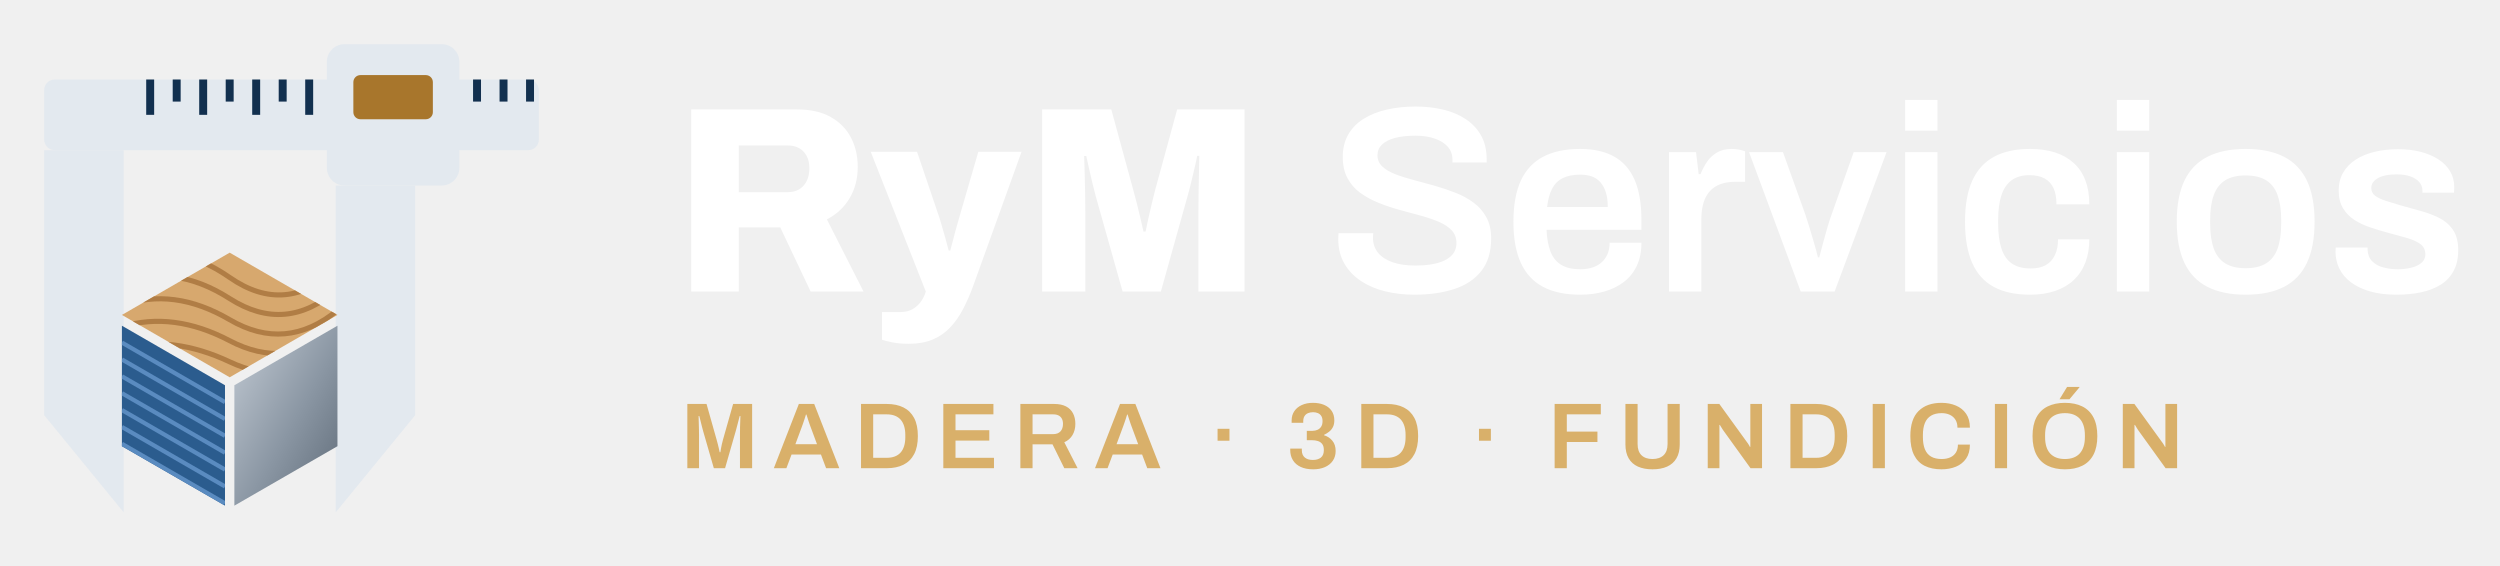
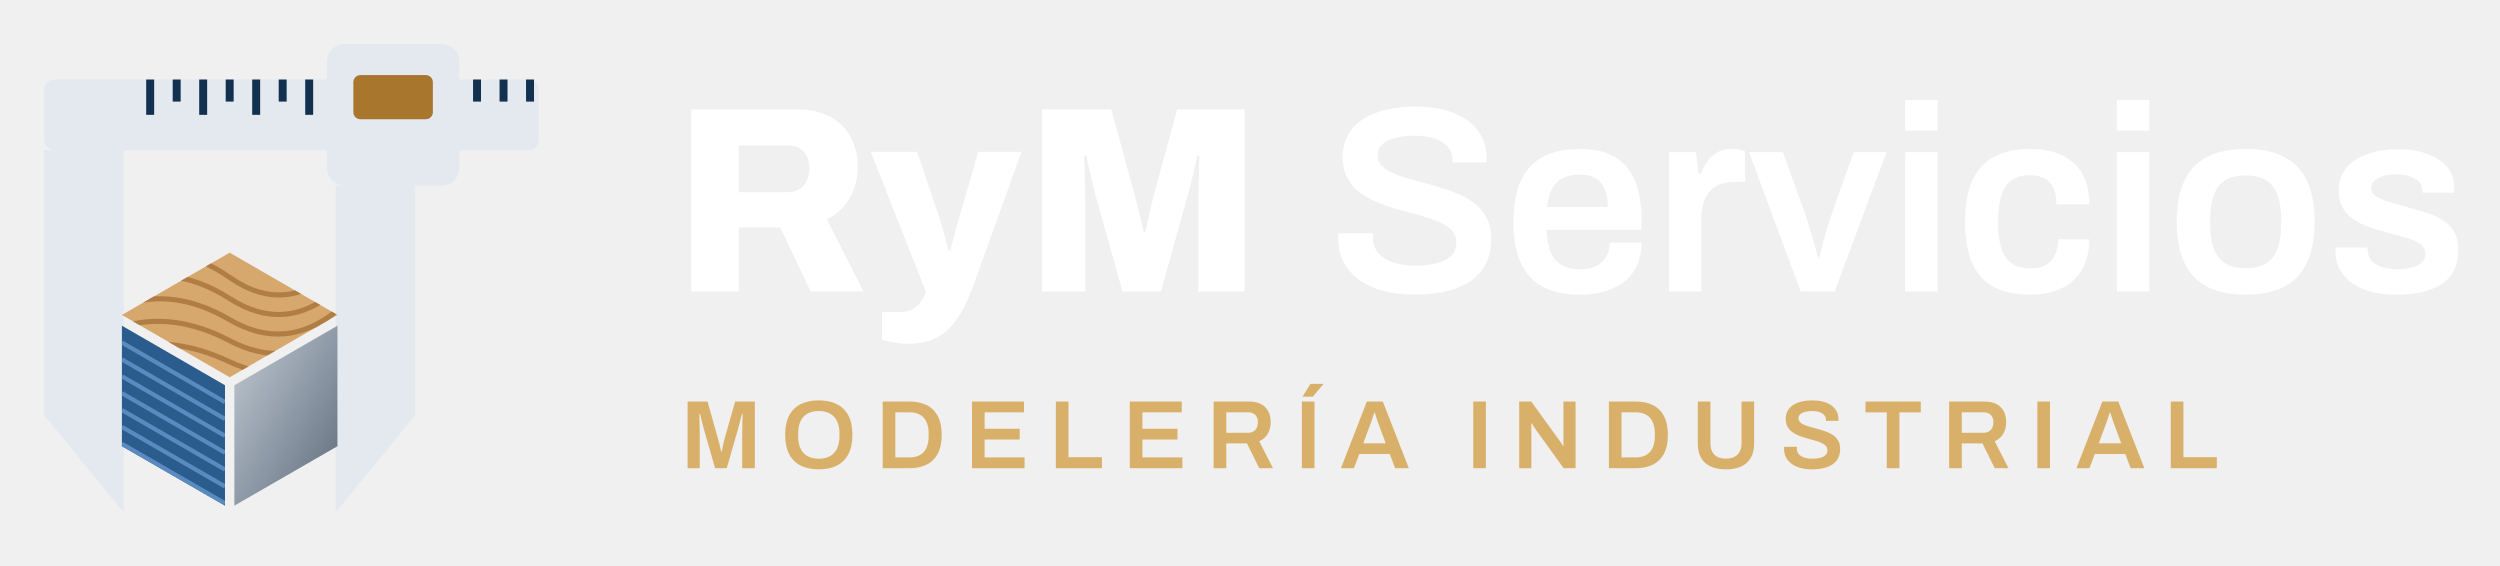
<svg xmlns="http://www.w3.org/2000/svg" viewBox="0 0 283 64" width="283" height="64">
  <rect x="5.00" y="9.00" width="56.00" height="8.00" rx="1.20" fill="#E3E9EF" />
  <polygon points="5.00,17.00 14.00,17.00 14.00,58.00 5.00,47.00" fill="#E3E9EF" />
  <rect x="37.00" y="5.00" width="15.00" height="16.00" rx="2.00" fill="#E3E9EF" />
  <polygon points="38.00,21.00 47.00,21.00 47.00,47.00 38.00,58.00" fill="#E3E9EF" />
  <rect x="40.00" y="8.50" width="9.00" height="5.00" rx="0.80" fill="#A8762C" />
  <g stroke="#12304F" stroke-width="0.90">
    <path d="M17.00 9.00 V13.00" />
    <path d="M20.00 9.00 V11.50" />
    <path d="M23.00 9.00 V13.00" />
    <path d="M26.00 9.00 V11.50" />
    <path d="M29.00 9.00 V13.00" />
    <path d="M32.00 9.00 V11.50" />
    <path d="M35.00 9.00 V13.00" />
    <path d="M54.00 9.00 V11.50" />
    <path d="M57.00 9.00 V11.50" />
    <path d="M60.00 9.00 V11.50" />
  </g>
  <defs>
    <clipPath id="wt">
      <polygon points="26.00,28.60 38.20,35.65 26.00,42.71 13.80,35.65" />
    </clipPath>
    <clipPath id="wl">
      <polygon points="13.80,36.87 25.47,43.61 25.47,57.24 13.80,50.51" />
    </clipPath>
    <linearGradient id="wg" x1="0" y1="0" x2="1" y2="1">
      <stop offset="0" stop-color="#C3CBD4" />
      <stop offset=".55" stop-color="#8B97A4" />
      <stop offset="1" stop-color="#5F6B78" />
    </linearGradient>
  </defs>
  <polygon points="26.00,28.60 38.20,35.65 26.00,42.71 13.80,35.65" fill="#D7A86E" />
  <g clip-path="url(#wt)" fill="none" stroke="#B07D45" stroke-width="0.58" stroke-linecap="round">
    <path d="M13.80 29.82 Q19.63 26.98 26.00 31.41 T38.20 30.35" />
    <path d="M13.80 32.21 Q19.63 29.73 26.00 33.80 T38.20 32.74" />
    <path d="M13.80 34.59 Q19.63 32.47 26.00 36.19 T38.20 35.12" />
    <path d="M13.80 36.98 Q19.63 35.22 26.00 38.57 T38.20 37.51" />
    <path d="M13.80 39.37 Q19.63 37.96 26.00 40.96 T38.20 39.90" />
  </g>
  <polygon points="13.80,36.87 25.47,43.61 25.47,57.24 13.80,50.51" fill="#2B5C8E" />
  <g clip-path="url(#wl)" stroke="#5A8BC0" stroke-width="0.48">
    <path d="M13.80 38.78 L25.47 45.52" />
    <path d="M13.80 40.69 L25.47 47.43" />
    <path d="M13.80 42.60 L25.47 49.34" />
    <path d="M13.80 44.51 L25.47 51.25" />
    <path d="M13.80 46.42 L25.47 53.16" />
    <path d="M13.80 48.33 L25.47 55.07" />
    <path d="M13.80 50.24 L25.47 56.98" />
  </g>
  <polygon points="26.53,43.61 38.20,36.87 38.20,50.51 26.53,57.24" fill="url(#wg)" />
  <path d="M78.247 33.0V12.387H90.219Q92.515 12.387 94.039 13.249Q95.564 14.11 96.33 15.583Q97.096 17.056 97.096 18.892Q97.096 20.885 96.18 22.43Q95.264 23.975 93.605 24.837L97.751 33.0H91.763L88.325 25.741H83.631V33.0ZM83.631 21.754H89.185Q90.294 21.754 90.957 21.023Q91.62 20.291 91.62 19.038Q91.62 18.244 91.325 17.675Q91.031 17.106 90.487 16.787Q89.944 16.467 89.185 16.467H83.631Z M102.892 38.917Q101.799 38.917 100.995 38.752Q100.19 38.587 99.84 38.459V35.327H101.911Q102.769 35.327 103.358 34.964Q103.948 34.602 104.303 34.064Q104.658 33.527 104.8 33.0L98.568 17.187H103.811L106.164 24.128Q106.341 24.605 106.558 25.369Q106.775 26.133 107.007 26.933Q107.238 27.734 107.388 28.361H107.571Q107.691 27.927 107.833 27.374Q107.975 26.82 108.132 26.228Q108.288 25.636 108.452 25.099Q108.616 24.562 108.72 24.158L110.745 17.187H115.638L110.163 32.369Q109.664 33.743 109.044 34.941Q108.423 36.138 107.591 37.032Q106.758 37.927 105.606 38.422Q104.454 38.917 102.892 38.917Z M117.967 33.0V12.387H125.797L128.303 21.565Q128.45 22.051 128.655 22.882Q128.859 23.714 129.073 24.599Q129.287 25.485 129.442 26.207H129.682Q129.791 25.643 129.968 24.844Q130.145 24.046 130.351 23.175Q130.557 22.304 130.751 21.551L133.257 12.387H140.879V33.0H135.659V24.204Q135.659 22.922 135.681 21.599Q135.703 20.276 135.731 19.204Q135.76 18.133 135.76 17.643H135.52Q135.444 18.093 135.244 18.944Q135.045 19.795 134.824 20.706Q134.603 21.618 134.409 22.286L131.411 33.0H127.077L124.062 22.3Q123.898 21.686 123.69 20.85Q123.481 20.014 123.297 19.149Q123.112 18.284 122.965 17.66H122.725Q122.755 18.437 122.785 19.57Q122.815 20.703 122.837 21.915Q122.859 23.127 122.859 24.204V33.0Z" fill="#fff" />
  <path d="M160.1 33.36Q158.39 33.36 156.83 32.985Q155.27 32.61 154.07 31.815Q152.87 31.02 152.18 29.835Q151.49 28.65 151.49 27.03Q151.49 26.85 151.505 26.67Q151.52 26.49 151.52 26.4H155.45Q155.45 26.46 155.435 26.625Q155.42 26.79 155.42 26.91Q155.42 27.9 155.99 28.605Q156.56 29.31 157.64 29.685Q158.72 30.06 160.19 30.06Q161.18 30.06 161.945 29.94Q162.71 29.82 163.265 29.595Q163.82 29.37 164.18 29.055Q164.54 28.74 164.705 28.35Q164.87 27.96 164.87 27.51Q164.87 26.64 164.33 26.07Q163.79 25.5 162.875 25.11Q161.96 24.72 160.805 24.405Q159.65 24.09 158.435 23.76Q157.22 23.43 156.065 22.965Q154.91 22.5 153.995 21.84Q153.08 21.18 152.54 20.175Q152.0 19.17 152.0 17.76Q152.0 16.32 152.615 15.24Q153.23 14.16 154.355 13.455Q155.48 12.75 156.98 12.405Q158.48 12.06 160.25 12.06Q161.9 12.06 163.355 12.405Q164.81 12.75 165.92 13.485Q167.03 14.22 167.66 15.345Q168.29 16.47 168.29 18.03V18.39H164.42V18.09Q164.42 17.22 163.895 16.62Q163.37 16.02 162.425 15.69Q161.48 15.36 160.22 15.36Q158.87 15.36 157.91 15.615Q156.95 15.87 156.44 16.365Q155.93 16.86 155.93 17.58Q155.93 18.33 156.47 18.84Q157.01 19.35 157.925 19.71Q158.84 20.07 159.995 20.37Q161.15 20.67 162.365 21.015Q163.58 21.36 164.735 21.81Q165.89 22.26 166.805 22.935Q167.72 23.61 168.26 24.6Q168.8 25.59 168.8 26.97Q168.8 29.28 167.675 30.69Q166.55 32.1 164.585 32.73Q162.62 33.36 160.1 33.36Z M178.88 33.36Q176.36 33.36 174.68 32.475Q173 31.59 172.16 29.76Q171.32 27.93 171.32 25.11Q171.32 22.26 172.16 20.445Q173 18.63 174.68 17.745Q176.36 16.86 178.88 16.86Q181.16 16.86 182.705 17.715Q184.25 18.57 185.03 20.34Q185.81 22.11 185.81 24.93V26.01H175.07Q175.13 27.48 175.52 28.485Q175.91 29.49 176.735 29.985Q177.56 30.48 178.91 30.48Q179.6 30.48 180.2 30.3Q180.8 30.12 181.25 29.745Q181.7 29.37 181.955 28.8Q182.21 28.23 182.21 27.48H185.81Q185.81 28.98 185.285 30.09Q184.76 31.2 183.815 31.92Q182.87 32.64 181.61 33.0Q180.35 33.36 178.88 33.36ZM175.13 23.43H182Q182 22.44 181.775 21.75Q181.55 21.06 181.145 20.61Q180.74 20.16 180.17 19.965Q179.6 19.77 178.88 19.77Q177.71 19.77 176.915 20.16Q176.12 20.55 175.7 21.36Q175.28 22.17 175.13 23.43Z M188.93 33.0V17.22H191.99L192.29 19.71H192.5Q192.8 18.96 193.235 18.315Q193.67 17.67 194.36 17.265Q195.05 16.86 196.04 16.86Q196.52 16.86 196.925 16.95Q197.33 17.04 197.54 17.13V20.58H196.43Q195.5 20.58 194.78 20.835Q194.06 21.09 193.565 21.63Q193.07 22.17 192.83 22.98Q192.59 23.79 192.59 24.87V33.0Z M203.84 33.0 197.99 17.22H201.83L204.38 24.33Q204.56 24.84 204.815 25.695Q205.07 26.55 205.34 27.465Q205.61 28.38 205.79 29.13H205.94Q206.12 28.44 206.36 27.54Q206.6 26.64 206.855 25.77Q207.11 24.9 207.32 24.33L209.84 17.22H213.56L207.68 33.0Z M215.66 14.79V11.31H219.32V14.79ZM215.66 33.0V17.22H219.32V33.0Z M229.79 33.36Q227.33 33.36 225.695 32.475Q224.06 31.59 223.25 29.76Q222.44 27.93 222.44 25.11Q222.44 22.26 223.265 20.445Q224.09 18.63 225.725 17.745Q227.36 16.86 229.79 16.86Q231.38 16.86 232.61 17.25Q233.84 17.64 234.725 18.435Q235.61 19.23 236.06 20.4Q236.51 21.57 236.51 23.13H232.79Q232.79 22.02 232.46 21.3Q232.13 20.58 231.455 20.205Q230.78 19.83 229.73 19.83Q228.5 19.83 227.72 20.4Q226.94 20.97 226.565 22.095Q226.19 23.22 226.19 24.93V25.32Q226.19 27.0 226.565 28.14Q226.94 29.28 227.75 29.835Q228.56 30.39 229.88 30.39Q230.9 30.39 231.575 30.015Q232.25 29.64 232.61 28.89Q232.97 28.14 232.97 27.09H236.51Q236.51 28.56 236.06 29.73Q235.61 30.9 234.74 31.71Q233.87 32.52 232.625 32.94Q231.38 33.36 229.79 33.36Z M239.63 14.79V11.31H243.29V14.79ZM239.63 33.0V17.22H243.29V33.0Z M254.21 33.36Q251.63 33.36 249.89 32.475Q248.15 31.59 247.28 29.76Q246.41 27.93 246.41 25.11Q246.41 22.26 247.28 20.445Q248.15 18.63 249.89 17.745Q251.63 16.86 254.21 16.86Q256.82 16.86 258.545 17.745Q260.27 18.63 261.14 20.445Q262.01 22.26 262.01 25.11Q262.01 27.93 261.14 29.76Q260.27 31.59 258.545 32.475Q256.82 33.36 254.21 33.36ZM254.21 30.36Q255.65 30.36 256.535 29.805Q257.42 29.25 257.825 28.125Q258.23 27.0 258.23 25.32V24.9Q258.23 23.22 257.825 22.095Q257.42 20.97 256.535 20.415Q255.65 19.86 254.21 19.86Q252.77 19.86 251.885 20.415Q251 20.97 250.595 22.095Q250.19 23.22 250.19 24.9V25.32Q250.19 27.0 250.595 28.125Q251 29.25 251.885 29.805Q252.77 30.36 254.21 30.36Z M271.28 33.36Q269.57 33.36 268.28 32.985Q266.99 32.61 266.12 31.95Q265.25 31.29 264.815 30.405Q264.38 29.52 264.38 28.47Q264.38 28.32 264.395 28.2Q264.41 28.08 264.41 28.02H268.01Q268.01 28.08 268.01 28.14Q268.01 28.2 268.01 28.26Q268.04 29.07 268.52 29.565Q269 30.06 269.78 30.27Q270.56 30.48 271.43 30.48Q272.21 30.48 272.915 30.315Q273.62 30.15 274.085 29.775Q274.55 29.4 274.55 28.8Q274.55 28.02 273.95 27.6Q273.35 27.18 272.375 26.91Q271.4 26.64 270.29 26.34Q269.3 26.07 268.31 25.74Q267.32 25.41 266.525 24.9Q265.73 24.39 265.235 23.58Q264.74 22.77 264.74 21.57Q264.74 20.4 265.25 19.53Q265.76 18.66 266.66 18.075Q267.56 17.49 268.79 17.19Q270.02 16.89 271.46 16.89Q272.87 16.89 274.025 17.19Q275.18 17.49 276.035 18.045Q276.89 18.6 277.355 19.395Q277.82 20.19 277.82 21.15Q277.82 21.36 277.805 21.57Q277.79 21.78 277.79 21.81H274.22V21.6Q274.22 21.03 273.875 20.625Q273.53 20.22 272.885 19.98Q272.24 19.74 271.28 19.74Q270.56 19.74 270.02 19.86Q269.48 19.98 269.135 20.19Q268.79 20.4 268.61 20.67Q268.43 20.94 268.43 21.27Q268.43 21.84 268.88 22.17Q269.33 22.5 270.095 22.74Q270.86 22.98 271.76 23.25Q272.84 23.55 273.98 23.865Q275.12 24.18 276.095 24.66Q277.07 25.14 277.67 26.01Q278.27 26.88 278.27 28.32Q278.27 29.7 277.745 30.675Q277.22 31.65 276.275 32.235Q275.33 32.82 274.055 33.09Q272.78 33.36 271.28 33.36Z" fill="#fff" />
-   <path d="M77.806 53.0V45.728H79.979L81.123 49.778Q81.187 49.99 81.251 50.255Q81.314 50.52 81.373 50.763Q81.431 51.007 81.463 51.187H81.547Q81.569 51.028 81.611 50.795Q81.653 50.562 81.712 50.292Q81.77 50.021 81.844 49.767L82.989 45.728H85.141V53.0H83.763V49.322Q83.763 48.834 83.773 48.347Q83.784 47.859 83.8 47.509Q83.816 47.159 83.816 47.096H83.731Q83.71 47.191 83.625 47.509Q83.54 47.827 83.445 48.198Q83.349 48.569 83.275 48.834L82.077 53.0H80.805L79.608 48.845Q79.544 48.622 79.465 48.309Q79.385 47.997 79.305 47.668Q79.226 47.34 79.162 47.096H79.078Q79.088 47.382 79.099 47.779Q79.109 48.177 79.12 48.585Q79.131 48.993 79.131 49.322V53.0Z M87.599 53.0 90.43 45.728H92.168L95.009 53.0H93.514L92.931 51.452H89.603L89.02 53.0ZM90.037 50.286H92.486L91.755 48.315Q91.712 48.209 91.654 48.044Q91.596 47.88 91.532 47.684Q91.468 47.488 91.405 47.287Q91.341 47.085 91.288 46.926H91.235Q91.172 47.138 91.082 47.414Q90.991 47.689 90.907 47.933Q90.822 48.177 90.769 48.315Z M97.467 53.0V45.728H100.382Q101.485 45.728 102.269 46.121Q103.054 46.513 103.478 47.313Q103.902 48.113 103.902 49.364Q103.902 50.604 103.478 51.41Q103.054 52.216 102.269 52.608Q101.485 53.0 100.382 53.0ZM98.845 51.823H100.382Q100.891 51.823 101.283 51.675Q101.676 51.527 101.941 51.235Q102.206 50.944 102.343 50.504Q102.481 50.064 102.481 49.481V49.258Q102.481 48.665 102.343 48.225Q102.206 47.785 101.941 47.493Q101.676 47.202 101.283 47.053Q100.891 46.905 100.382 46.905H98.845Z M106.784 53.0V45.728H112.455V46.905H108.162V48.696H111.989V49.873H108.162V51.823H112.519V53.0Z M115.507 53.0V45.728H119.334Q120.14 45.728 120.67 46.004Q121.2 46.28 121.465 46.788Q121.73 47.297 121.73 47.986Q121.73 48.696 121.412 49.242Q121.094 49.788 120.479 50.064L121.984 53.0H120.479L119.143 50.297H116.885V53.0ZM116.885 49.142H119.228Q119.758 49.142 120.044 48.834Q120.33 48.527 120.33 47.986Q120.33 47.636 120.203 47.398Q120.076 47.159 119.832 47.032Q119.588 46.905 119.228 46.905H116.885Z M123.955 53.0 126.785 45.728H128.524L131.364 53.0H129.87L129.287 51.452H125.958L125.375 53.0ZM126.393 50.286H128.842L128.11 48.315Q128.068 48.209 128.01 48.044Q127.951 47.88 127.888 47.684Q127.824 47.488 127.76 47.287Q127.697 47.085 127.644 46.926H127.591Q127.527 47.138 127.437 47.414Q127.347 47.689 127.262 47.933Q127.177 48.177 127.124 48.315Z  M137.829 49.894V48.537H139.175V49.894Z  M148.661 53.127Q147.824 53.127 147.241 52.857Q146.658 52.587 146.356 52.094Q146.054 51.601 146.054 50.944V50.785H147.368V50.975Q147.368 51.505 147.697 51.786Q148.025 52.067 148.619 52.067Q149.181 52.067 149.52 51.802Q149.859 51.537 149.859 50.954Q149.859 50.498 149.673 50.26Q149.488 50.021 149.186 49.926Q148.884 49.831 148.534 49.831H147.93V48.771H148.566Q148.884 48.771 149.144 48.654Q149.403 48.537 149.557 48.294Q149.711 48.05 149.711 47.679Q149.711 47.318 149.573 47.096Q149.435 46.873 149.191 46.767Q148.947 46.661 148.64 46.661Q148.311 46.661 148.057 46.773Q147.803 46.884 147.665 47.112Q147.527 47.34 147.527 47.689V47.859H146.213V47.594Q146.213 46.99 146.52 46.539Q146.827 46.089 147.373 45.845Q147.919 45.601 148.619 45.601Q149.34 45.601 149.885 45.829Q150.431 46.057 150.739 46.502Q151.046 46.947 151.046 47.594Q151.046 48.018 150.892 48.331Q150.739 48.643 150.474 48.855Q150.209 49.067 149.88 49.226V49.269Q150.442 49.438 150.818 49.884Q151.195 50.329 151.195 51.05Q151.195 51.696 150.871 52.163Q150.548 52.629 149.976 52.878Q149.403 53.127 148.661 53.127Z M154.098 53.0V45.728H157.013Q158.116 45.728 158.9 46.121Q159.685 46.513 160.109 47.313Q160.533 48.113 160.533 49.364Q160.533 50.604 160.109 51.41Q159.685 52.216 158.9 52.608Q158.116 53.0 157.013 53.0ZM155.476 51.823H157.013Q157.522 51.823 157.914 51.675Q158.307 51.527 158.572 51.235Q158.837 50.944 158.974 50.504Q159.112 50.064 159.112 49.481V49.258Q159.112 48.665 158.974 48.225Q158.837 47.785 158.572 47.493Q158.307 47.202 157.914 47.053Q157.522 46.905 157.013 46.905H155.476Z  M167.421 49.894V48.537H168.768V49.894Z  M175.985 53.0V45.728H181.211V46.905H177.363V48.855H180.829V50.032H177.363V53.0Z M187.061 53.127Q186.107 53.127 185.418 52.82Q184.729 52.512 184.364 51.882Q183.998 51.251 183.998 50.308V45.728H185.376V50.265Q185.376 51.103 185.816 51.532Q186.256 51.961 187.061 51.961Q187.867 51.961 188.317 51.532Q188.768 51.103 188.768 50.265V45.728H190.146V50.308Q190.146 51.251 189.775 51.882Q189.404 52.512 188.715 52.82Q188.026 53.127 187.061 53.127Z M193.315 53.0V45.728H194.629L197.735 50.021Q197.788 50.085 197.862 50.196Q197.936 50.308 198 50.414Q198.064 50.52 198.085 50.583H198.138Q198.138 50.435 198.138 50.297Q198.138 50.159 198.138 50.021V45.728H199.463V53.0H198.159L195.043 48.675Q194.958 48.548 194.846 48.362Q194.735 48.177 194.693 48.103H194.64Q194.64 48.241 194.64 48.384Q194.64 48.527 194.64 48.675V53.0Z M202.674 53.0V45.728H205.589Q206.691 45.728 207.476 46.121Q208.26 46.513 208.684 47.313Q209.108 48.113 209.108 49.364Q209.108 50.604 208.684 51.41Q208.26 52.216 207.476 52.608Q206.691 53.0 205.589 53.0ZM204.052 51.823H205.589Q206.098 51.823 206.49 51.675Q206.882 51.527 207.147 51.235Q207.412 50.944 207.55 50.504Q207.688 50.064 207.688 49.481V49.258Q207.688 48.665 207.55 48.225Q207.412 47.785 207.147 47.493Q206.882 47.202 206.49 47.053Q206.098 46.905 205.589 46.905H204.052Z M211.991 53.0V45.728H213.369V53.0Z M219.781 53.127Q218.668 53.127 217.878 52.735Q217.089 52.343 216.67 51.511Q216.251 50.679 216.251 49.364Q216.251 47.446 217.184 46.523Q218.117 45.601 219.781 45.601Q220.682 45.601 221.408 45.909Q222.134 46.216 222.564 46.836Q222.993 47.456 222.993 48.41H221.583Q221.583 47.88 221.355 47.514Q221.127 47.149 220.725 46.958Q220.322 46.767 219.802 46.767Q219.082 46.767 218.605 47.048Q218.128 47.329 217.9 47.88Q217.672 48.431 217.672 49.248V49.481Q217.672 50.308 217.9 50.859Q218.128 51.41 218.599 51.686Q219.071 51.961 219.802 51.961Q220.354 51.961 220.767 51.776Q221.18 51.59 221.408 51.225Q221.636 50.859 221.636 50.329H222.993Q222.993 51.283 222.569 51.903Q222.145 52.523 221.419 52.825Q220.693 53.127 219.781 53.127Z M225.823 53.0V45.728H227.201V53.0Z M233.751 53.127Q232.617 53.127 231.79 52.719Q230.963 52.311 230.523 51.474Q230.083 50.636 230.083 49.364Q230.083 48.082 230.523 47.249Q230.963 46.417 231.79 46.009Q232.617 45.601 233.751 45.601Q234.896 45.601 235.717 46.009Q236.539 46.417 236.978 47.249Q237.418 48.082 237.418 49.364Q237.418 50.636 236.978 51.474Q236.539 52.311 235.717 52.719Q234.896 53.127 233.751 53.127ZM233.751 51.961Q234.302 51.961 234.721 51.802Q235.139 51.643 235.426 51.331Q235.712 51.018 235.86 50.557Q236.009 50.096 236.009 49.491V49.258Q236.009 48.643 235.86 48.177Q235.712 47.711 235.426 47.398Q235.139 47.085 234.721 46.926Q234.302 46.767 233.751 46.767Q233.2 46.767 232.781 46.926Q232.362 47.085 232.076 47.398Q231.79 47.711 231.647 48.177Q231.504 48.643 231.504 49.258V49.491Q231.504 50.096 231.647 50.557Q231.79 51.018 232.076 51.331Q232.362 51.643 232.781 51.802Q233.2 51.961 233.751 51.961ZM233.136 45.198 233.995 43.799H235.394L235.404 43.831L234.26 45.198Z M240.301 53.0V45.728H241.615L244.721 50.021Q244.774 50.085 244.848 50.196Q244.923 50.308 244.986 50.414Q245.05 50.52 245.071 50.583H245.124Q245.124 50.435 245.124 50.297Q245.124 50.159 245.124 50.021V45.728H246.449V53.0H245.145L242.029 48.675Q241.944 48.548 241.833 48.362Q241.721 48.177 241.679 48.103H241.626Q241.626 48.241 241.626 48.384Q241.626 48.527 241.626 48.675V53.0Z" fill="#D9B06A" />
+   <path d="M77.836 53.0V45.454H80.091L81.279 49.656Q81.345 49.876 81.411 50.151Q81.477 50.426 81.537 50.679Q81.598 50.932 81.631 51.119H81.719Q81.741 50.954 81.785 50.712Q81.829 50.47 81.889 50.189Q81.95 49.909 82.027 49.645L83.215 45.454H85.448V53.0H84.018V49.183Q84.018 48.677 84.029 48.171Q84.04 47.665 84.056 47.302Q84.073 46.939 84.073 46.873H83.985Q83.963 46.972 83.875 47.302Q83.787 47.632 83.688 48.017Q83.589 48.402 83.512 48.677L82.269 53.0H80.949L79.706 48.688Q79.64 48.457 79.558 48.133Q79.475 47.808 79.392 47.467Q79.31 47.126 79.244 46.873H79.156Q79.167 47.17 79.178 47.582Q79.189 47.995 79.2 48.418Q79.211 48.842 79.211 49.183V53.0Z M92.685 53.132Q91.508 53.132 90.65 52.709Q89.792 52.285 89.335 51.416Q88.879 50.547 88.879 49.227Q88.879 47.896 89.335 47.032Q89.792 46.169 90.65 45.745Q91.508 45.322 92.685 45.322Q93.873 45.322 94.726 45.745Q95.578 46.169 96.035 47.032Q96.491 47.896 96.491 49.227Q96.491 50.547 96.035 51.416Q95.578 52.285 94.726 52.709Q93.873 53.132 92.685 53.132ZM92.685 51.922Q93.257 51.922 93.692 51.757Q94.126 51.592 94.423 51.267Q94.72 50.943 94.874 50.465Q95.028 49.986 95.028 49.359V49.117Q95.028 48.479 94.874 47.995Q94.72 47.511 94.423 47.187Q94.126 46.862 93.692 46.697Q93.257 46.532 92.685 46.532Q92.113 46.532 91.678 46.697Q91.244 46.862 90.947 47.187Q90.65 47.511 90.501 47.995Q90.353 48.479 90.353 49.117V49.359Q90.353 49.986 90.501 50.465Q90.65 50.943 90.947 51.267Q91.244 51.592 91.678 51.757Q92.113 51.922 92.685 51.922Z M99.922 53.0V45.454H102.947Q104.091 45.454 104.905 45.861Q105.719 46.268 106.159 47.099Q106.599 47.929 106.599 49.227Q106.599 50.514 106.159 51.35Q105.719 52.186 104.905 52.593Q104.091 53.0 102.947 53.0ZM101.352 51.779H102.947Q103.475 51.779 103.882 51.625Q104.289 51.471 104.564 51.169Q104.839 50.866 104.982 50.41Q105.125 49.953 105.125 49.348V49.117Q105.125 48.501 104.982 48.044Q104.839 47.588 104.564 47.285Q104.289 46.983 103.882 46.829Q103.475 46.675 102.947 46.675H101.352Z M110.03 53.0V45.454H115.915V46.675H111.46V48.534H115.431V49.755H111.46V51.779H115.981V53.0Z M119.522 53.0V45.454H120.952V51.757H124.736V53.0Z M127.892 53.0V45.454H133.777V46.675H129.322V48.534H133.293V49.755H129.322V51.779H133.843V53.0Z M137.384 53.0V45.454H141.355Q142.191 45.454 142.741 45.74Q143.291 46.026 143.566 46.554Q143.841 47.082 143.841 47.797Q143.841 48.534 143.511 49.1Q143.181 49.667 142.543 49.953L144.105 53.0H142.543L141.157 50.195H138.814V53.0ZM138.814 48.996H141.245Q141.795 48.996 142.092 48.677Q142.389 48.358 142.389 47.797Q142.389 47.434 142.257 47.186Q142.125 46.939 141.872 46.807Q141.619 46.675 141.245 46.675H138.814Z M147.371 53.0V45.454H148.801V53.0ZM147.448 44.904 148.339 43.452H149.791L149.802 43.485L148.614 44.904Z M151.792 53.0 154.729 45.454H156.533L159.481 53.0H157.93L157.325 51.394H153.871L153.266 53.0ZM154.322 50.184H156.863L156.104 48.138Q156.06 48.028 156 47.858Q155.939 47.687 155.873 47.483Q155.807 47.28 155.741 47.071Q155.675 46.862 155.62 46.697H155.565Q155.499 46.917 155.405 47.203Q155.312 47.489 155.224 47.742Q155.136 47.995 155.081 48.138Z  M166.772 53.0V45.454H168.202V53.0Z M171.974 53.0V45.454H173.338L176.561 49.909Q176.616 49.975 176.693 50.091Q176.77 50.206 176.836 50.316Q176.902 50.426 176.924 50.492H176.979Q176.979 50.338 176.979 50.195Q176.979 50.052 176.979 49.909V45.454H178.354V53.0H177.001L173.767 48.512Q173.679 48.38 173.564 48.188Q173.448 47.995 173.404 47.918H173.349Q173.349 48.061 173.349 48.21Q173.349 48.358 173.349 48.512V53.0Z M182.126 53.0V45.454H185.151Q186.295 45.454 187.109 45.861Q187.923 46.268 188.363 47.099Q188.803 47.929 188.803 49.227Q188.803 50.514 188.363 51.35Q187.923 52.186 187.109 52.593Q186.295 53.0 185.151 53.0ZM183.556 51.779H185.151Q185.679 51.779 186.086 51.625Q186.493 51.471 186.768 51.169Q187.043 50.866 187.186 50.41Q187.329 49.953 187.329 49.348V49.117Q187.329 48.501 187.186 48.044Q187.043 47.588 186.768 47.285Q186.493 46.983 186.086 46.829Q185.679 46.675 185.151 46.675H183.556Z M195.369 53.132Q194.379 53.132 193.664 52.813Q192.949 52.494 192.57 51.84Q192.19 51.185 192.19 50.206V45.454H193.62V50.162Q193.62 51.031 194.077 51.477Q194.533 51.922 195.369 51.922Q196.205 51.922 196.672 51.477Q197.14 51.031 197.14 50.162V45.454H198.57V50.206Q198.57 51.185 198.185 51.84Q197.8 52.494 197.085 52.813Q196.37 53.132 195.369 53.132Z M205.114 53.132Q204.487 53.132 203.915 52.995Q203.343 52.857 202.903 52.566Q202.463 52.274 202.21 51.84Q201.957 51.405 201.957 50.811Q201.957 50.745 201.962 50.679Q201.968 50.613 201.968 50.58H203.409Q203.409 50.602 203.404 50.663Q203.398 50.723 203.398 50.767Q203.398 51.13 203.607 51.389Q203.816 51.647 204.212 51.784Q204.608 51.922 205.147 51.922Q205.51 51.922 205.791 51.878Q206.071 51.834 206.274 51.752Q206.478 51.669 206.61 51.553Q206.742 51.438 206.803 51.295Q206.863 51.152 206.863 50.987Q206.863 50.668 206.665 50.459Q206.467 50.25 206.131 50.107Q205.796 49.964 205.373 49.849Q204.949 49.733 204.503 49.612Q204.058 49.491 203.635 49.32Q203.211 49.15 202.875 48.908Q202.54 48.666 202.342 48.297Q202.144 47.929 202.144 47.412Q202.144 46.884 202.369 46.488Q202.595 46.092 203.007 45.834Q203.42 45.575 203.97 45.449Q204.52 45.322 205.169 45.322Q205.774 45.322 206.308 45.449Q206.841 45.575 207.248 45.845Q207.655 46.114 207.886 46.526Q208.117 46.939 208.117 47.511V47.643H206.698V47.533Q206.698 47.214 206.505 46.994Q206.313 46.774 205.966 46.653Q205.62 46.532 205.158 46.532Q204.663 46.532 204.311 46.626Q203.959 46.719 203.772 46.901Q203.585 47.082 203.585 47.346Q203.585 47.621 203.783 47.808Q203.981 47.995 204.316 48.127Q204.652 48.259 205.075 48.369Q205.499 48.479 205.945 48.605Q206.39 48.732 206.813 48.897Q207.237 49.062 207.572 49.309Q207.908 49.557 208.106 49.92Q208.304 50.283 208.304 50.789Q208.304 51.636 207.892 52.153Q207.479 52.67 206.758 52.901Q206.038 53.132 205.114 53.132Z M213.583 53.0V46.686H211.174V45.454H217.433V46.686H215.013V53.0Z M220.644 53.0V45.454H224.615Q225.451 45.454 226.001 45.74Q226.551 46.026 226.826 46.554Q227.101 47.082 227.101 47.797Q227.101 48.534 226.771 49.1Q226.441 49.667 225.803 49.953L227.365 53.0H225.803L224.417 50.195H222.074V53.0ZM222.074 48.996H224.505Q225.055 48.996 225.352 48.677Q225.649 48.358 225.649 47.797Q225.649 47.434 225.517 47.186Q225.385 46.939 225.132 46.807Q224.879 46.675 224.505 46.675H222.074Z M230.631 53.0V45.454H232.061V53.0Z M235.052 53.0 237.989 45.454H239.793L242.741 53.0H241.19L240.585 51.394H237.131L236.526 53.0ZM237.582 50.184H240.123L239.364 48.138Q239.32 48.028 239.26 47.858Q239.199 47.687 239.133 47.483Q239.067 47.28 239.001 47.071Q238.935 46.862 238.88 46.697H238.825Q238.759 46.917 238.665 47.203Q238.572 47.489 238.484 47.742Q238.396 47.995 238.341 48.138Z M245.732 53.0V45.454H247.162V51.757H250.946V53.0Z" fill="#D9B06A" />
</svg>
